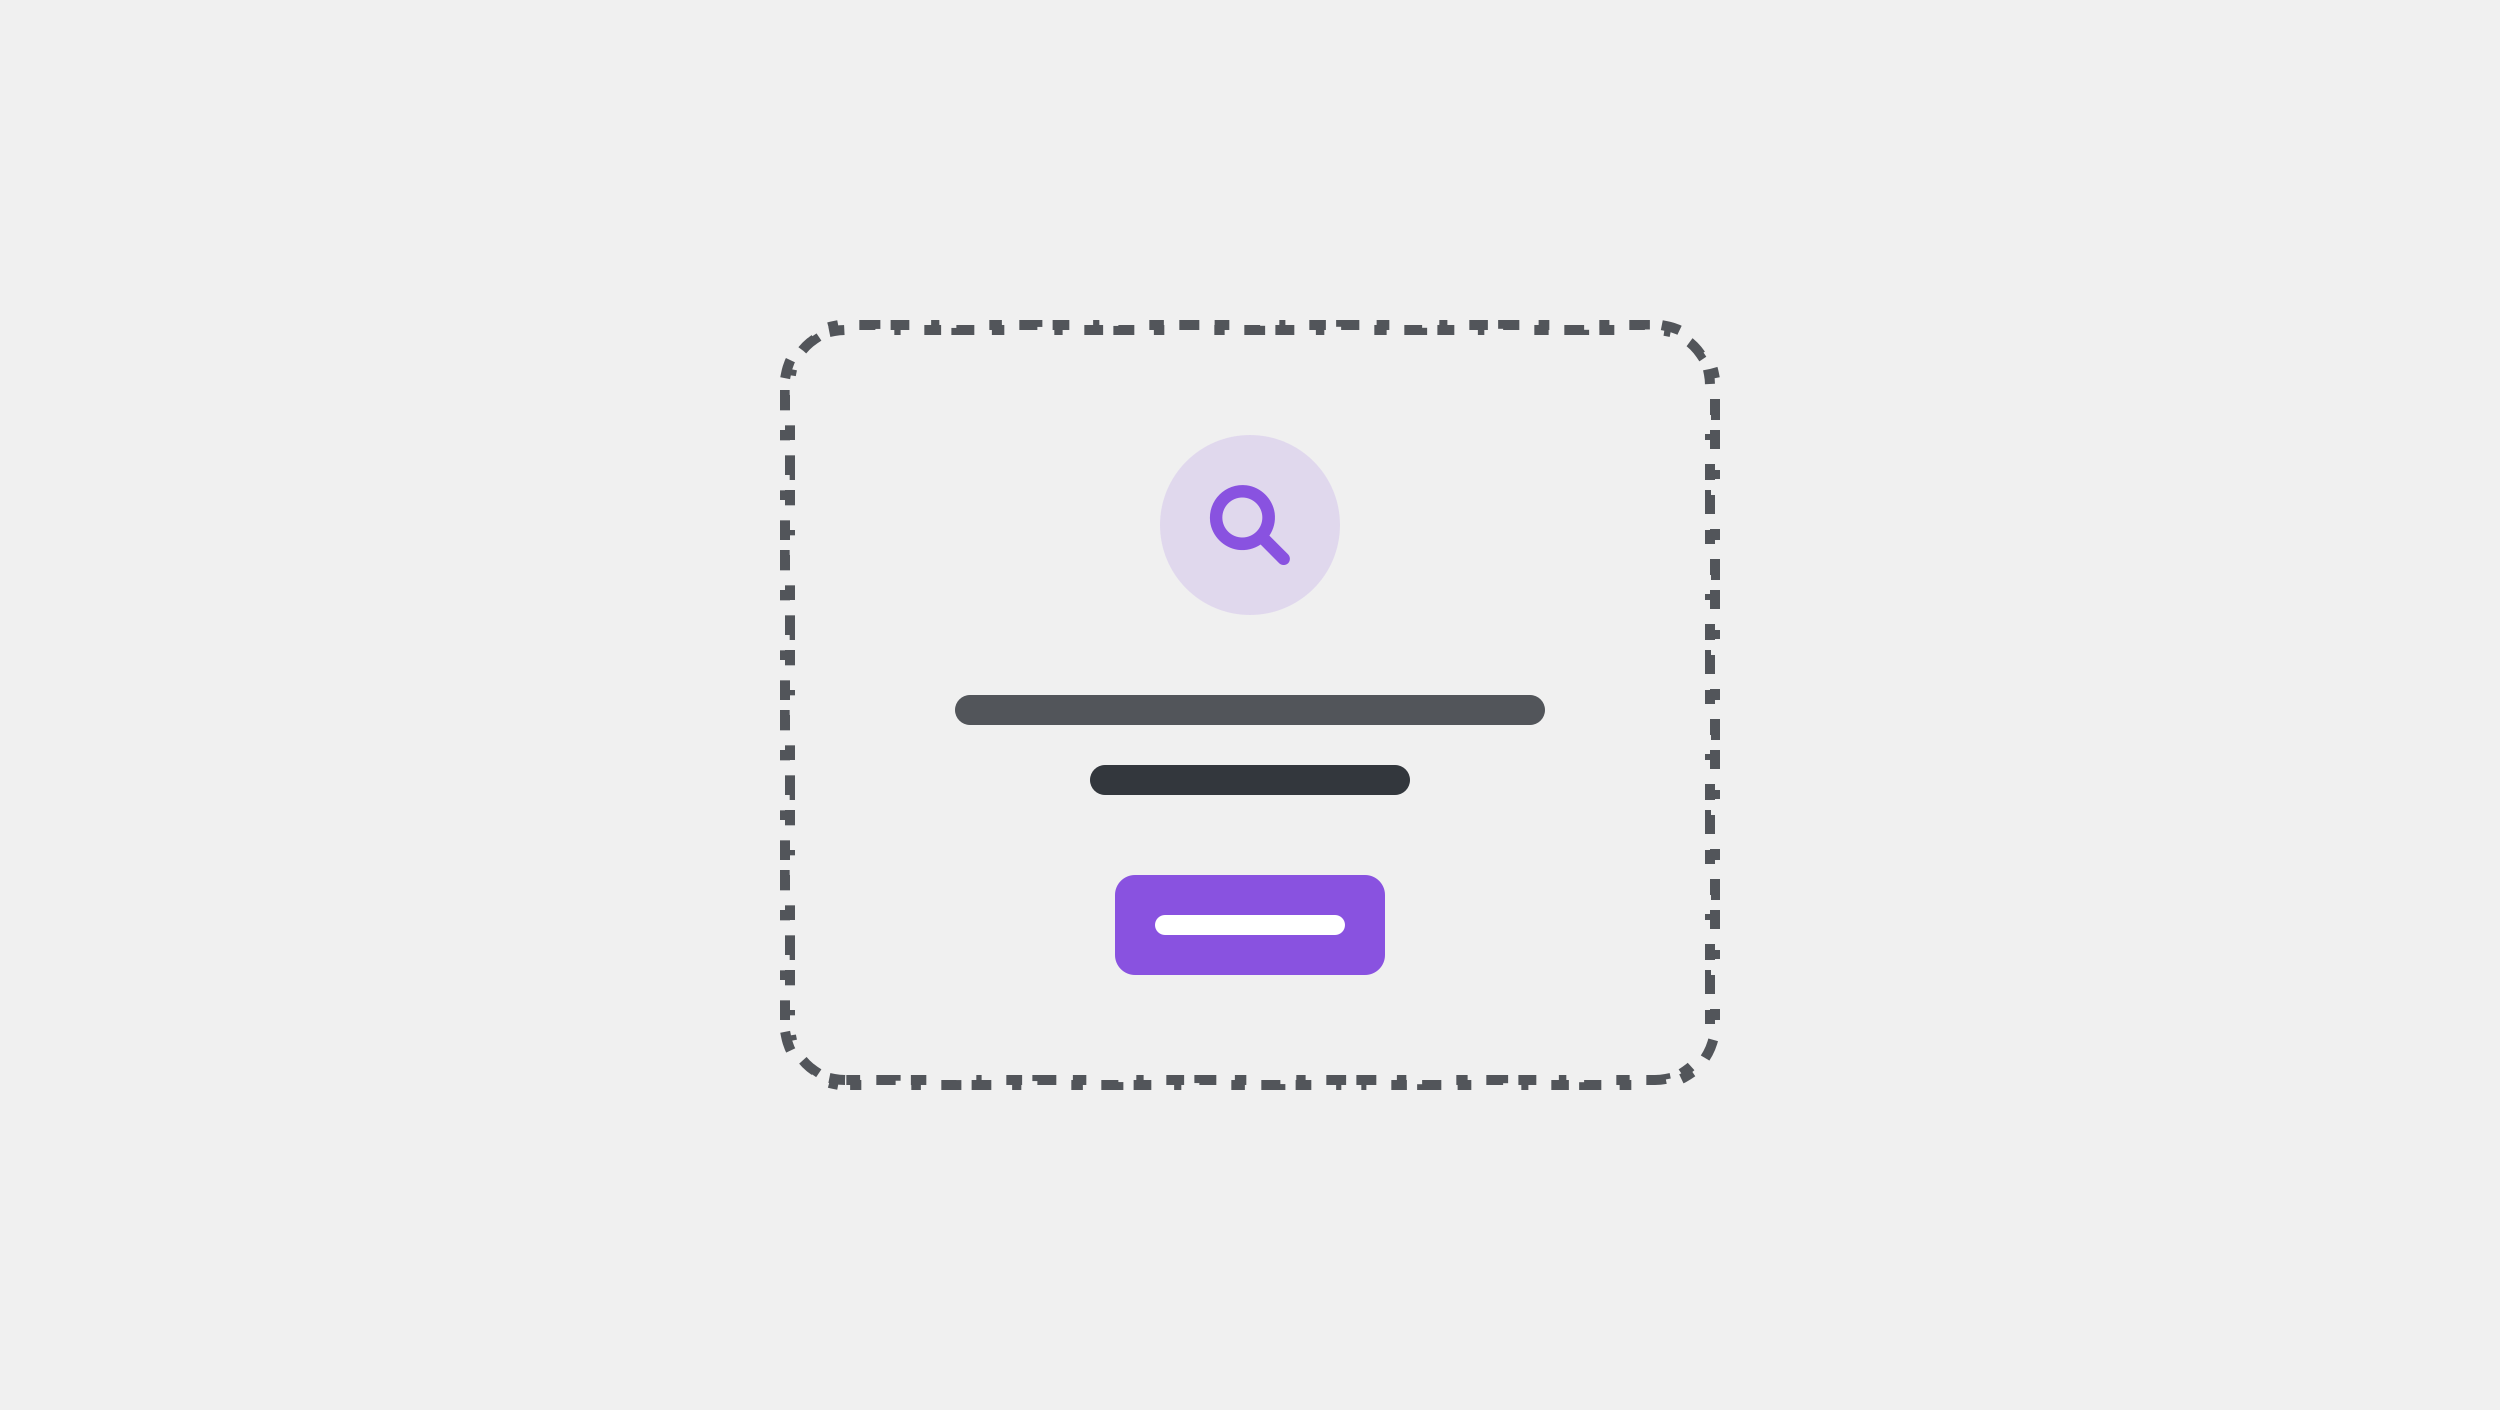
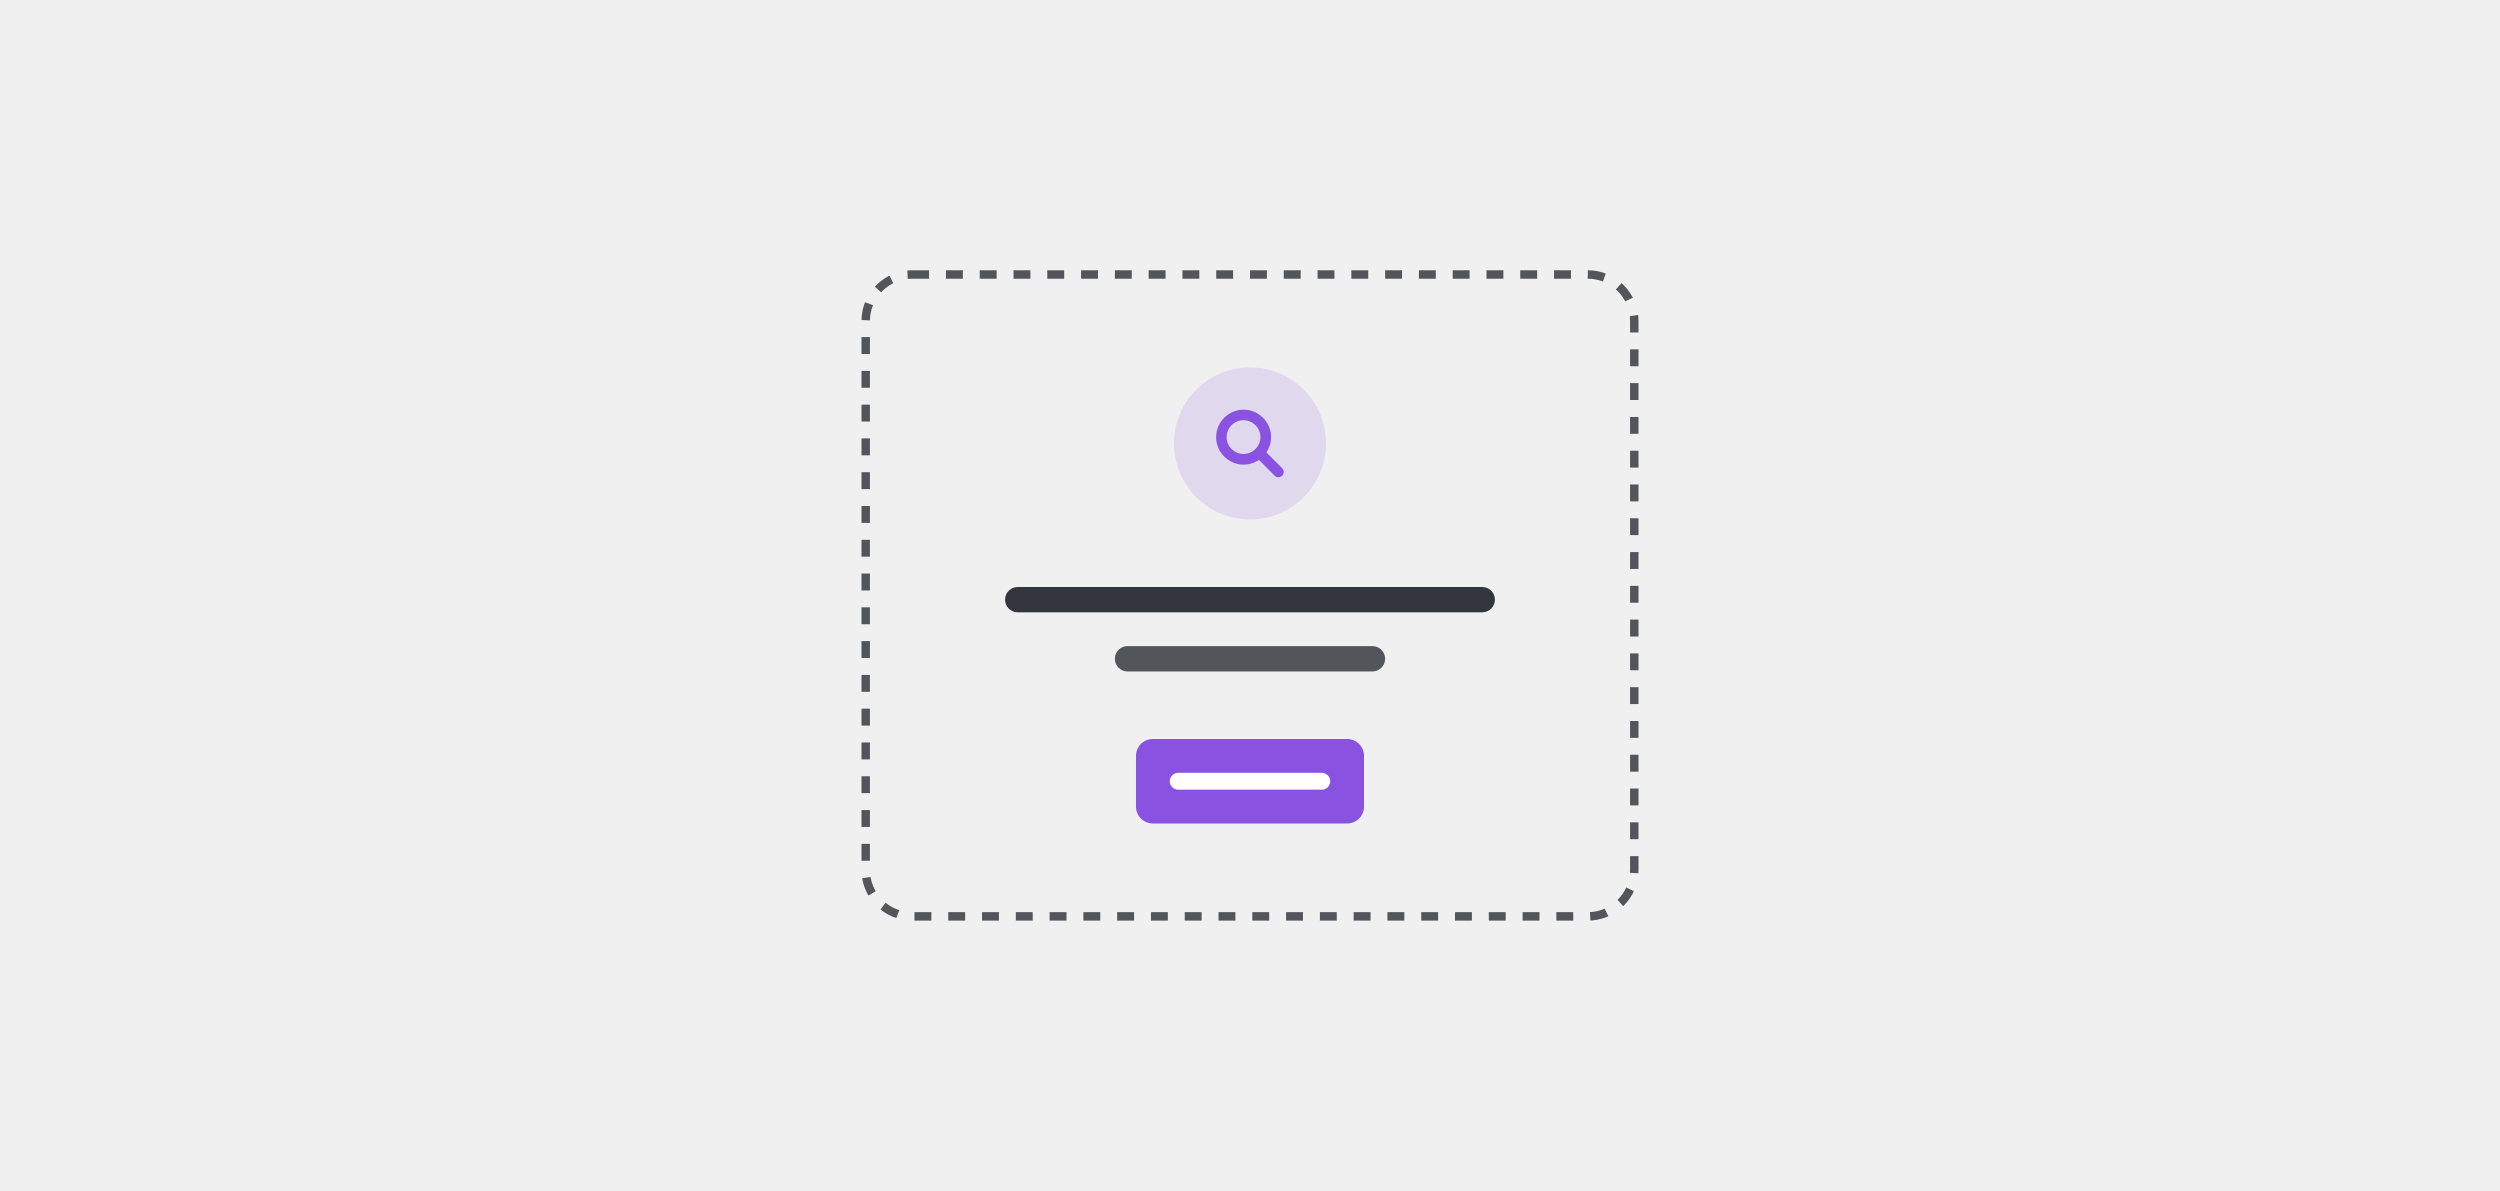
- <svg xmlns="http://www.w3.org/2000/svg" width="250" height="141" viewBox="0 0 250 141" fill="none">
-   <path d="M84.5 108C84.132 108 83.773 107.964 83.426 107.895L83.329 108.386C82.542 108.23 81.81 107.92 81.166 107.489L81.445 107.074C80.844 106.672 80.328 106.156 79.926 105.556L79.511 105.834C79.08 105.19 78.77 104.458 78.614 103.671L79.105 103.574C79.036 103.227 79 102.868 79 102.5V101.5H78.5V99.5H79V97.5H78.5V95.5H79V93.5H78.5V91.5H79V89.5H78.5V87.5H79V85.5H78.5V83.5H79V81.5H78.5V79.5H79V77.5H78.5V75.5H79V73.5H78.5V71.5H79V69.5H78.5V67.5H79V65.5H78.5V63.5H79V61.5H78.5V59.5H79V57.5H78.5V55.5H79V53.5H78.5V51.5H79V49.5H78.5V47.5H79V45.5H78.5V43.5H79V41.5H78.5V39.5H79V38.5C79 38.132 79.036 37.773 79.105 37.426L78.614 37.329C78.77 36.542 79.08 35.81 79.511 35.166L79.926 35.444C80.328 34.844 80.844 34.328 81.445 33.926L81.166 33.511C81.81 33.08 82.542 32.77 83.329 32.614L83.426 33.105C83.773 33.036 84.132 33 84.5 33H85.513V32.5H87.537V33H89.562V32.5H91.588V33H93.612V32.5H95.638V33H97.662V32.5H99.688V33H101.712V32.5H103.737V33H105.762V32.5H107.788V33H109.812V32.5H111.837V33H113.862V32.5H115.887V33H117.912V32.5H119.938V33H121.963V32.5H123.988V33H126.013V32.5H128.038V33H130.063V32.5H132.088V33H134.113V32.5H136.138V33H138.163V32.5H140.188V33H142.213V32.5H144.238V33H146.263V32.5H148.288V33H150.313V32.5H152.338V33H154.363V32.5H156.388V33H158.413V32.5H160.438V33H162.463V32.5H164.488V33H165.5C165.868 33 166.227 33.036 166.574 33.105L166.671 32.614C167.458 32.77 168.19 33.08 168.834 33.511L168.556 33.926C169.156 34.328 169.672 34.844 170.074 35.444L170.489 35.166C170.92 35.81 171.23 36.542 171.386 37.329L170.895 37.426C170.964 37.773 171 38.132 171 38.5V39.5H171.5V41.5H171V43.5H171.5V45.5H171V47.5H171.5V49.5H171V51.5H171.5V53.5H171V55.5H171.5V57.5H171V59.5H171.5V61.5H171V63.5H171.5V65.5H171V67.5H171.5V69.5H171V71.5H171.5V73.5H171V75.5H171.5V77.5H171V79.5H171.5V81.5H171V83.5H171.5V85.5H171V87.5H171.5V89.5H171V91.5H171.5V93.5H171V95.5H171.5V97.5H171V99.5H171.5V101.5H171V102.5C171 102.868 170.964 103.227 170.895 103.574L171.386 103.671C171.23 104.458 170.92 105.19 170.489 105.834L170.074 105.556C169.672 106.156 169.156 106.672 168.556 107.074L168.834 107.489C168.19 107.92 167.458 108.23 166.671 108.386L166.574 107.895C166.227 107.964 165.868 108 165.5 108H164.488V108.5H162.463V108H160.438V108.5H158.412V108H156.387V108.5H154.363V108H152.338V108.5H150.312V108H148.287V108.5H146.262V108H144.238V108.5H142.213V108H140.188V108.5H138.163V108H136.138V108.5H134.113V108H132.088V108.5H130.062V108H128.037V108.5H126.012V108H123.987V108.5H121.962V108H119.937V108.5H117.912V108H115.887V108.5H113.862V108H111.837V108.5H109.812V108H107.787V108.5H105.762V108H103.737V108.5H101.712V108H99.688V108.5H97.662V108H95.638V108.5H93.612V108H91.588V108.5H89.562V108H87.537V108.5H85.513V108H84.5Z" stroke="#52555A" stroke-dasharray="2 2" />
+ <svg xmlns="http://www.w3.org/2000/svg" width="296" height="141" viewBox="0 0 296 141" fill="none">
  <g opacity="0.15">
-     <rect x="116" y="43.5" width="18" height="18" rx="9" fill="#8952E0" />
+     <rect x="139" y="43.5" width="18" height="18" rx="9" fill="#8952E0" />
  </g>
-   <path d="M128.812 55.438L126.938 53.562C127.359 52.938 127.578 52.156 127.469 51.312C127.266 49.875 126.094 48.719 124.672 48.531C122.547 48.266 120.75 50.062 121.016 52.188C121.203 53.609 122.359 54.781 123.797 54.984C124.641 55.094 125.422 54.875 126.062 54.453L127.922 56.328C128.172 56.562 128.562 56.562 128.812 56.328C129.047 56.078 129.047 55.688 128.812 55.438ZM122.234 51.75C122.234 50.656 123.125 49.75 124.234 49.75C125.328 49.75 126.234 50.656 126.234 51.75C126.234 52.859 125.328 53.75 124.234 53.75C123.125 53.75 122.234 52.859 122.234 51.75Z" fill="#8952E0" />
-   <rect x="95.5" y="69.5" width="59" height="3" rx="1.5" fill="#52555A" />
-   <rect x="109" y="76.5" width="32" height="3" rx="1.5" fill="#33373D" />
-   <path d="M111.5 89.5C111.5 88.395 112.395 87.5 113.5 87.5H136.5C137.605 87.5 138.5 88.395 138.5 89.5V95.5C138.5 96.605 137.605 97.5 136.5 97.5H113.5C112.395 97.5 111.5 96.605 111.5 95.5V89.5Z" fill="#8952E0" />
-   <rect x="115.5" y="91.5" width="19" height="2" rx="1" fill="white" />
+   <path d="M151.812 55.438L149.938 53.562C150.359 52.938 150.578 52.156 150.469 51.312C150.266 49.875 149.094 48.719 147.672 48.531C145.547 48.266 143.75 50.062 144.016 52.188C144.203 53.609 145.359 54.781 146.797 54.984C147.641 55.094 148.422 54.875 149.062 54.453L150.922 56.328C151.172 56.562 151.562 56.562 151.812 56.328C152.047 56.078 152.047 55.688 151.812 55.438ZM145.234 51.75C145.234 50.656 146.125 49.75 147.234 49.75C148.328 49.75 149.234 50.656 149.234 51.75C149.234 52.859 148.328 53.75 147.234 53.75C146.125 53.75 145.234 52.859 145.234 51.75Z" fill="#8952E0" />
+   <rect x="119" y="69.5" width="58" height="3" rx="1.5" fill="#33373D" />
+   <rect x="132" y="76.5" width="32" height="3" rx="1.5" fill="#52555A" />
+   <path d="M134.5 89.5C134.5 88.395 135.395 87.5 136.5 87.5H159.5C160.605 87.5 161.5 88.395 161.5 89.5V95.5C161.5 96.605 160.605 97.5 159.5 97.5H136.5C135.395 97.5 134.5 96.605 134.5 95.5V89.5Z" fill="#8952E0" />
+   <rect x="138.5" y="91.5" width="19" height="2" rx="1" fill="white" />
+   <rect x="102.5" y="32.5" width="91" height="76" rx="5.5" stroke="#52555A" stroke-dasharray="2 2" />
</svg>
